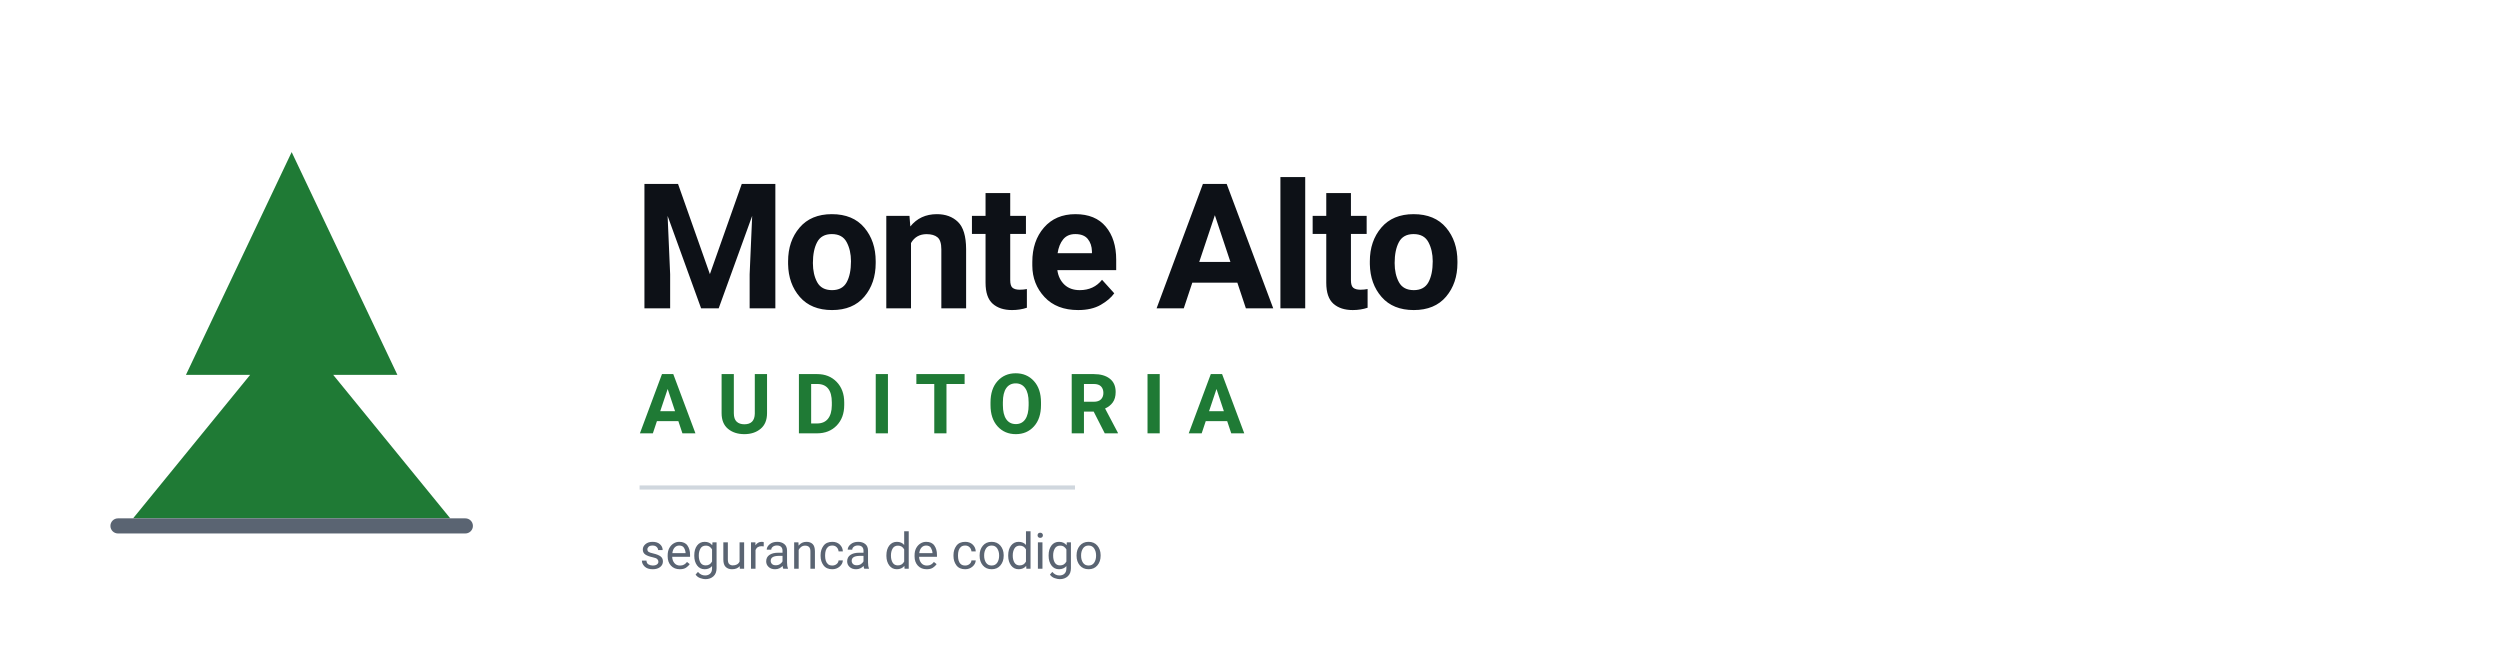
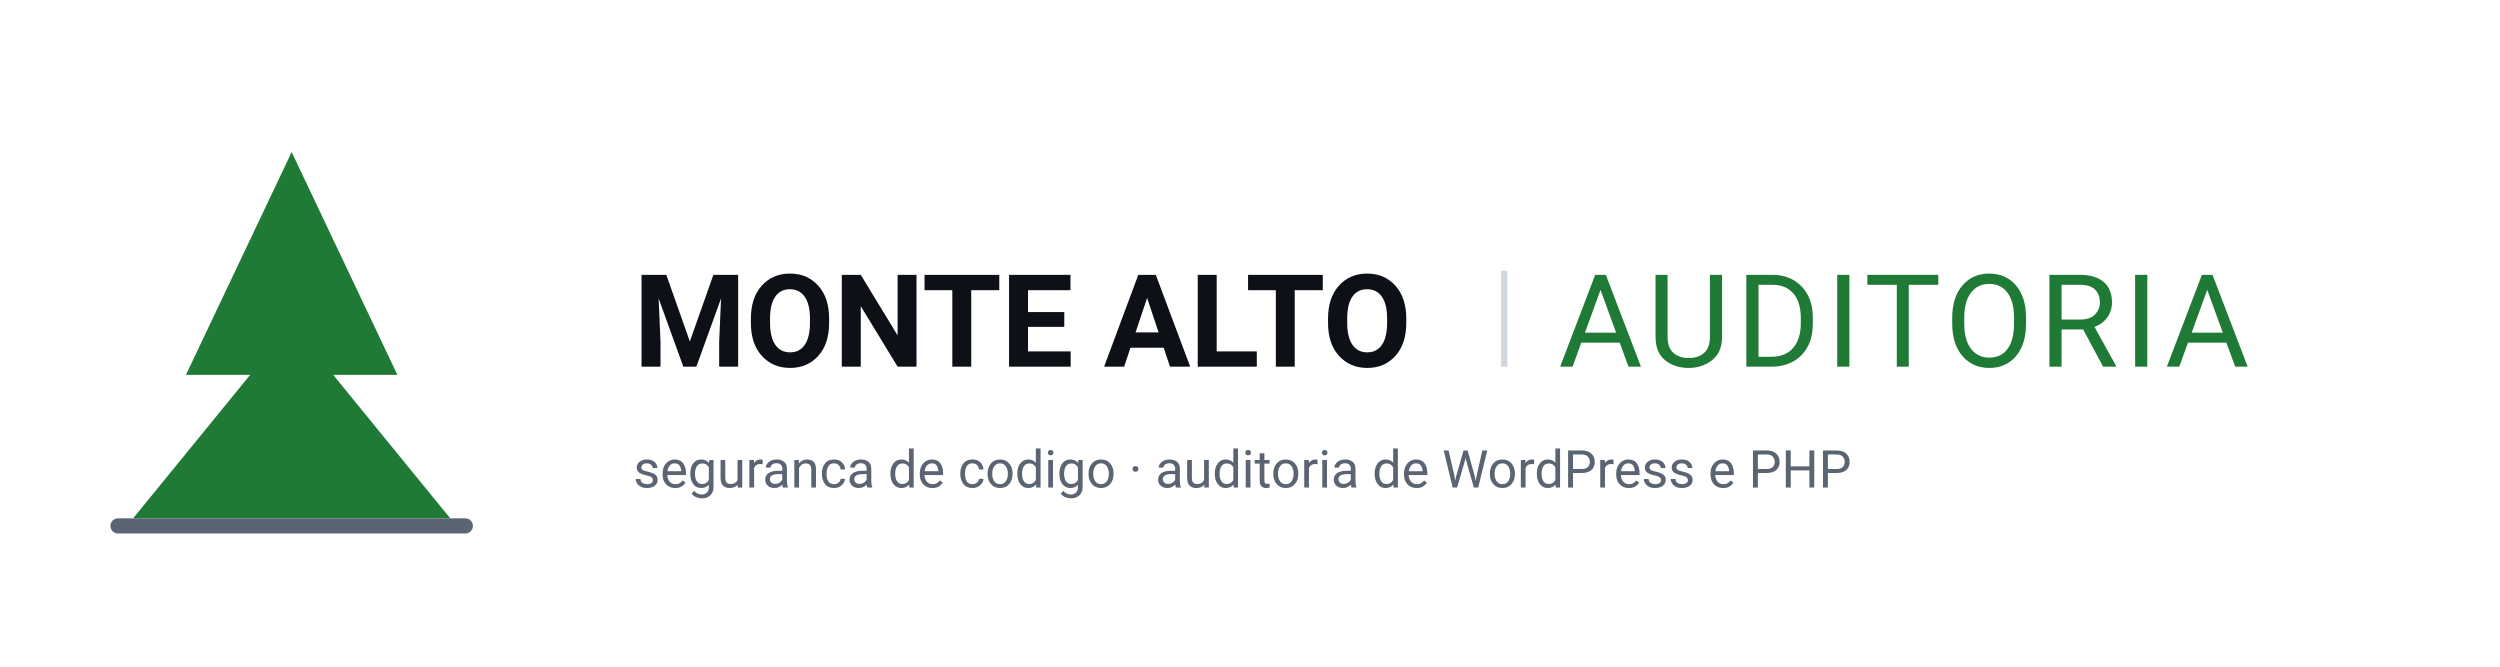
<svg xmlns="http://www.w3.org/2000/svg" viewBox="0 0 1200 320" width="1200" height="320" role="img" aria-label="Monte Alto Auditoria">
  <g transform="translate(24 44) scale(0.453125)">
    <path fill="#1f7a35" d="M256 64 L368 300 L300 300 L424 452 L88 452 L212 300 L144 300 Z" />
    <rect x="64" y="452" width="384" height="16" rx="8" fill="#5a6472" />
  </g>
-   <text x="304" y="148" font-family="'Segoe UI',Roboto,Helvetica,Arial,sans-serif" font-size="84" font-weight="700" letter-spacing="-2" fill="#0d1117">Monte Alto</text>
-   <text x="307" y="208" font-family="'Segoe UI',Roboto,Helvetica,Arial,sans-serif" font-size="40" font-weight="600" letter-spacing="10.5" fill="#1f7a35">AUDITORIA</text>
-   <line x1="307" y1="234" x2="516" y2="234" stroke="#d0d7de" stroke-width="2" />
-   <text x="307" y="273" font-family="'Segoe UI',Roboto,Helvetica,Arial,sans-serif" font-size="24" fill="#5a6472">seguranca de codigo</text>
+   <g font-family="'Segoe UI',Roboto,Helvetica,Arial,sans-serif">
+     <text x="304" y="176" font-size="62" font-weight="700" letter-spacing="-0.5" fill="#0d1117">MONTE ALTO</text>
+     <line x1="722" y1="130" x2="722" y2="176" stroke="#d0d7de" stroke-width="3" />
+     <text x="748" y="176" font-size="62" font-weight="400" letter-spacing="2.5" fill="#1f7a35">AUDITORIA</text>
+     <text x="304" y="234" font-size="25" fill="#5a6472">seguranca de codigo · auditoria de WordPress e PHP</text>
+   </g>
</svg>
